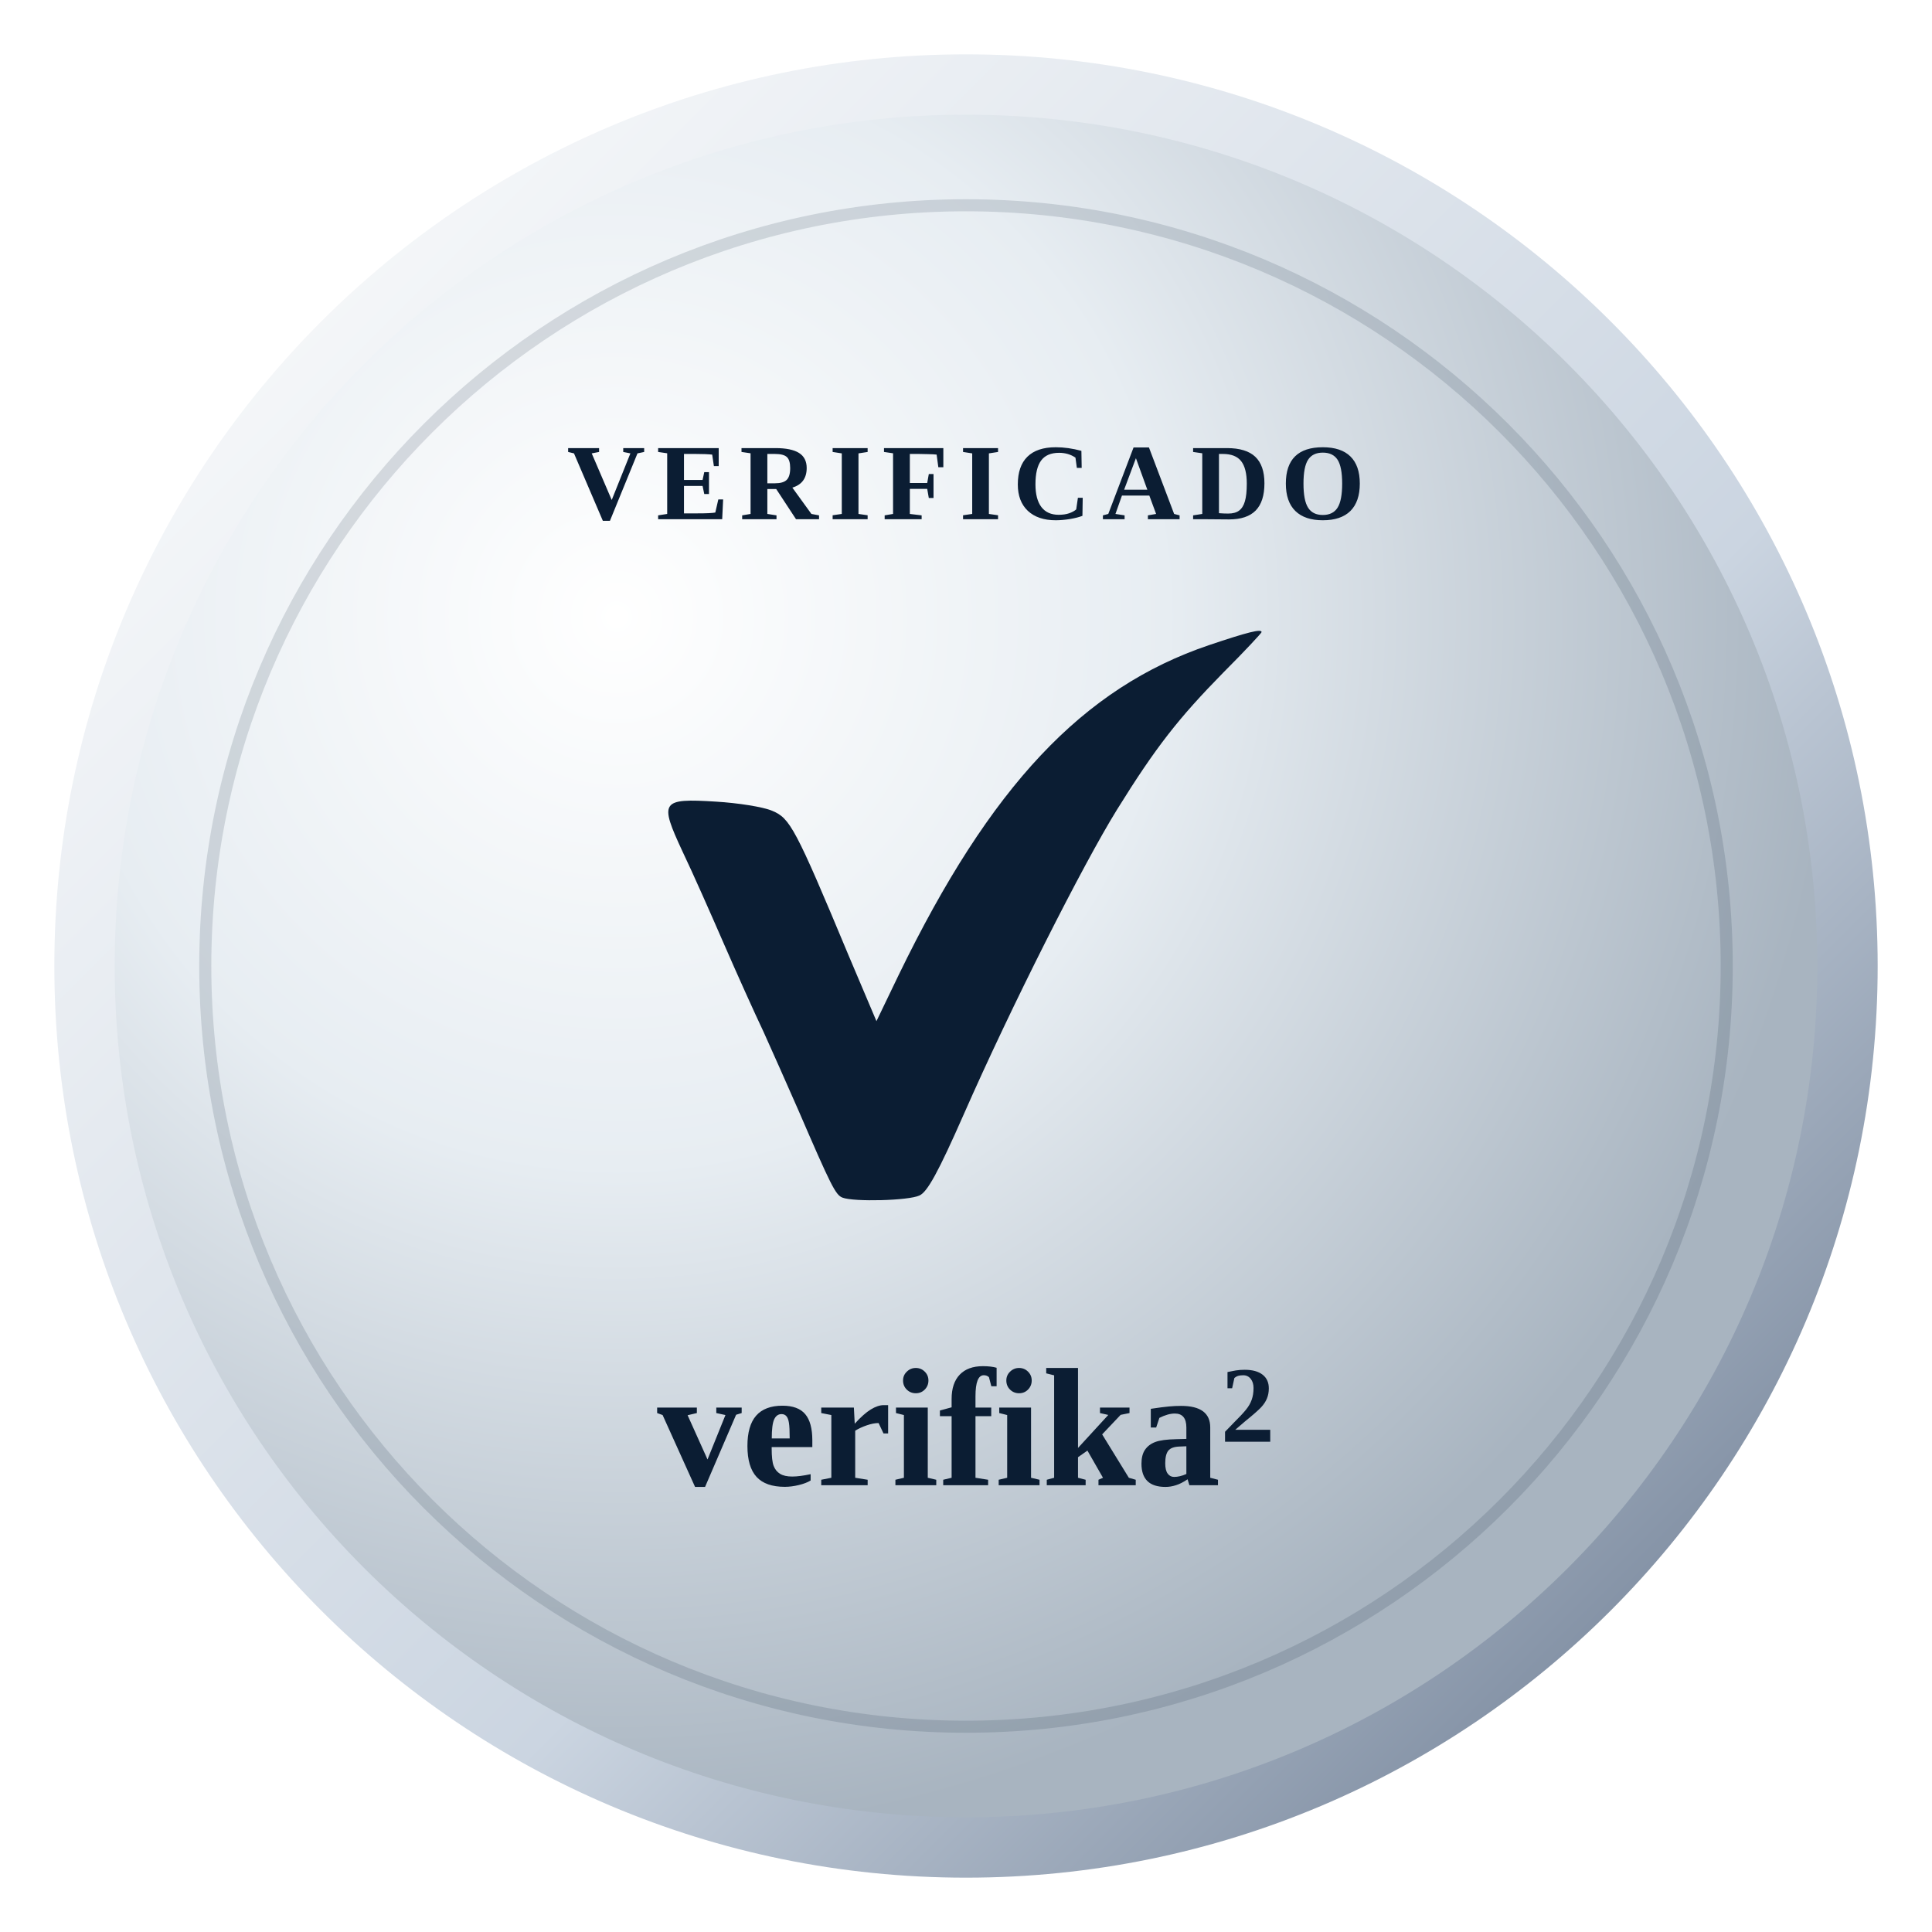
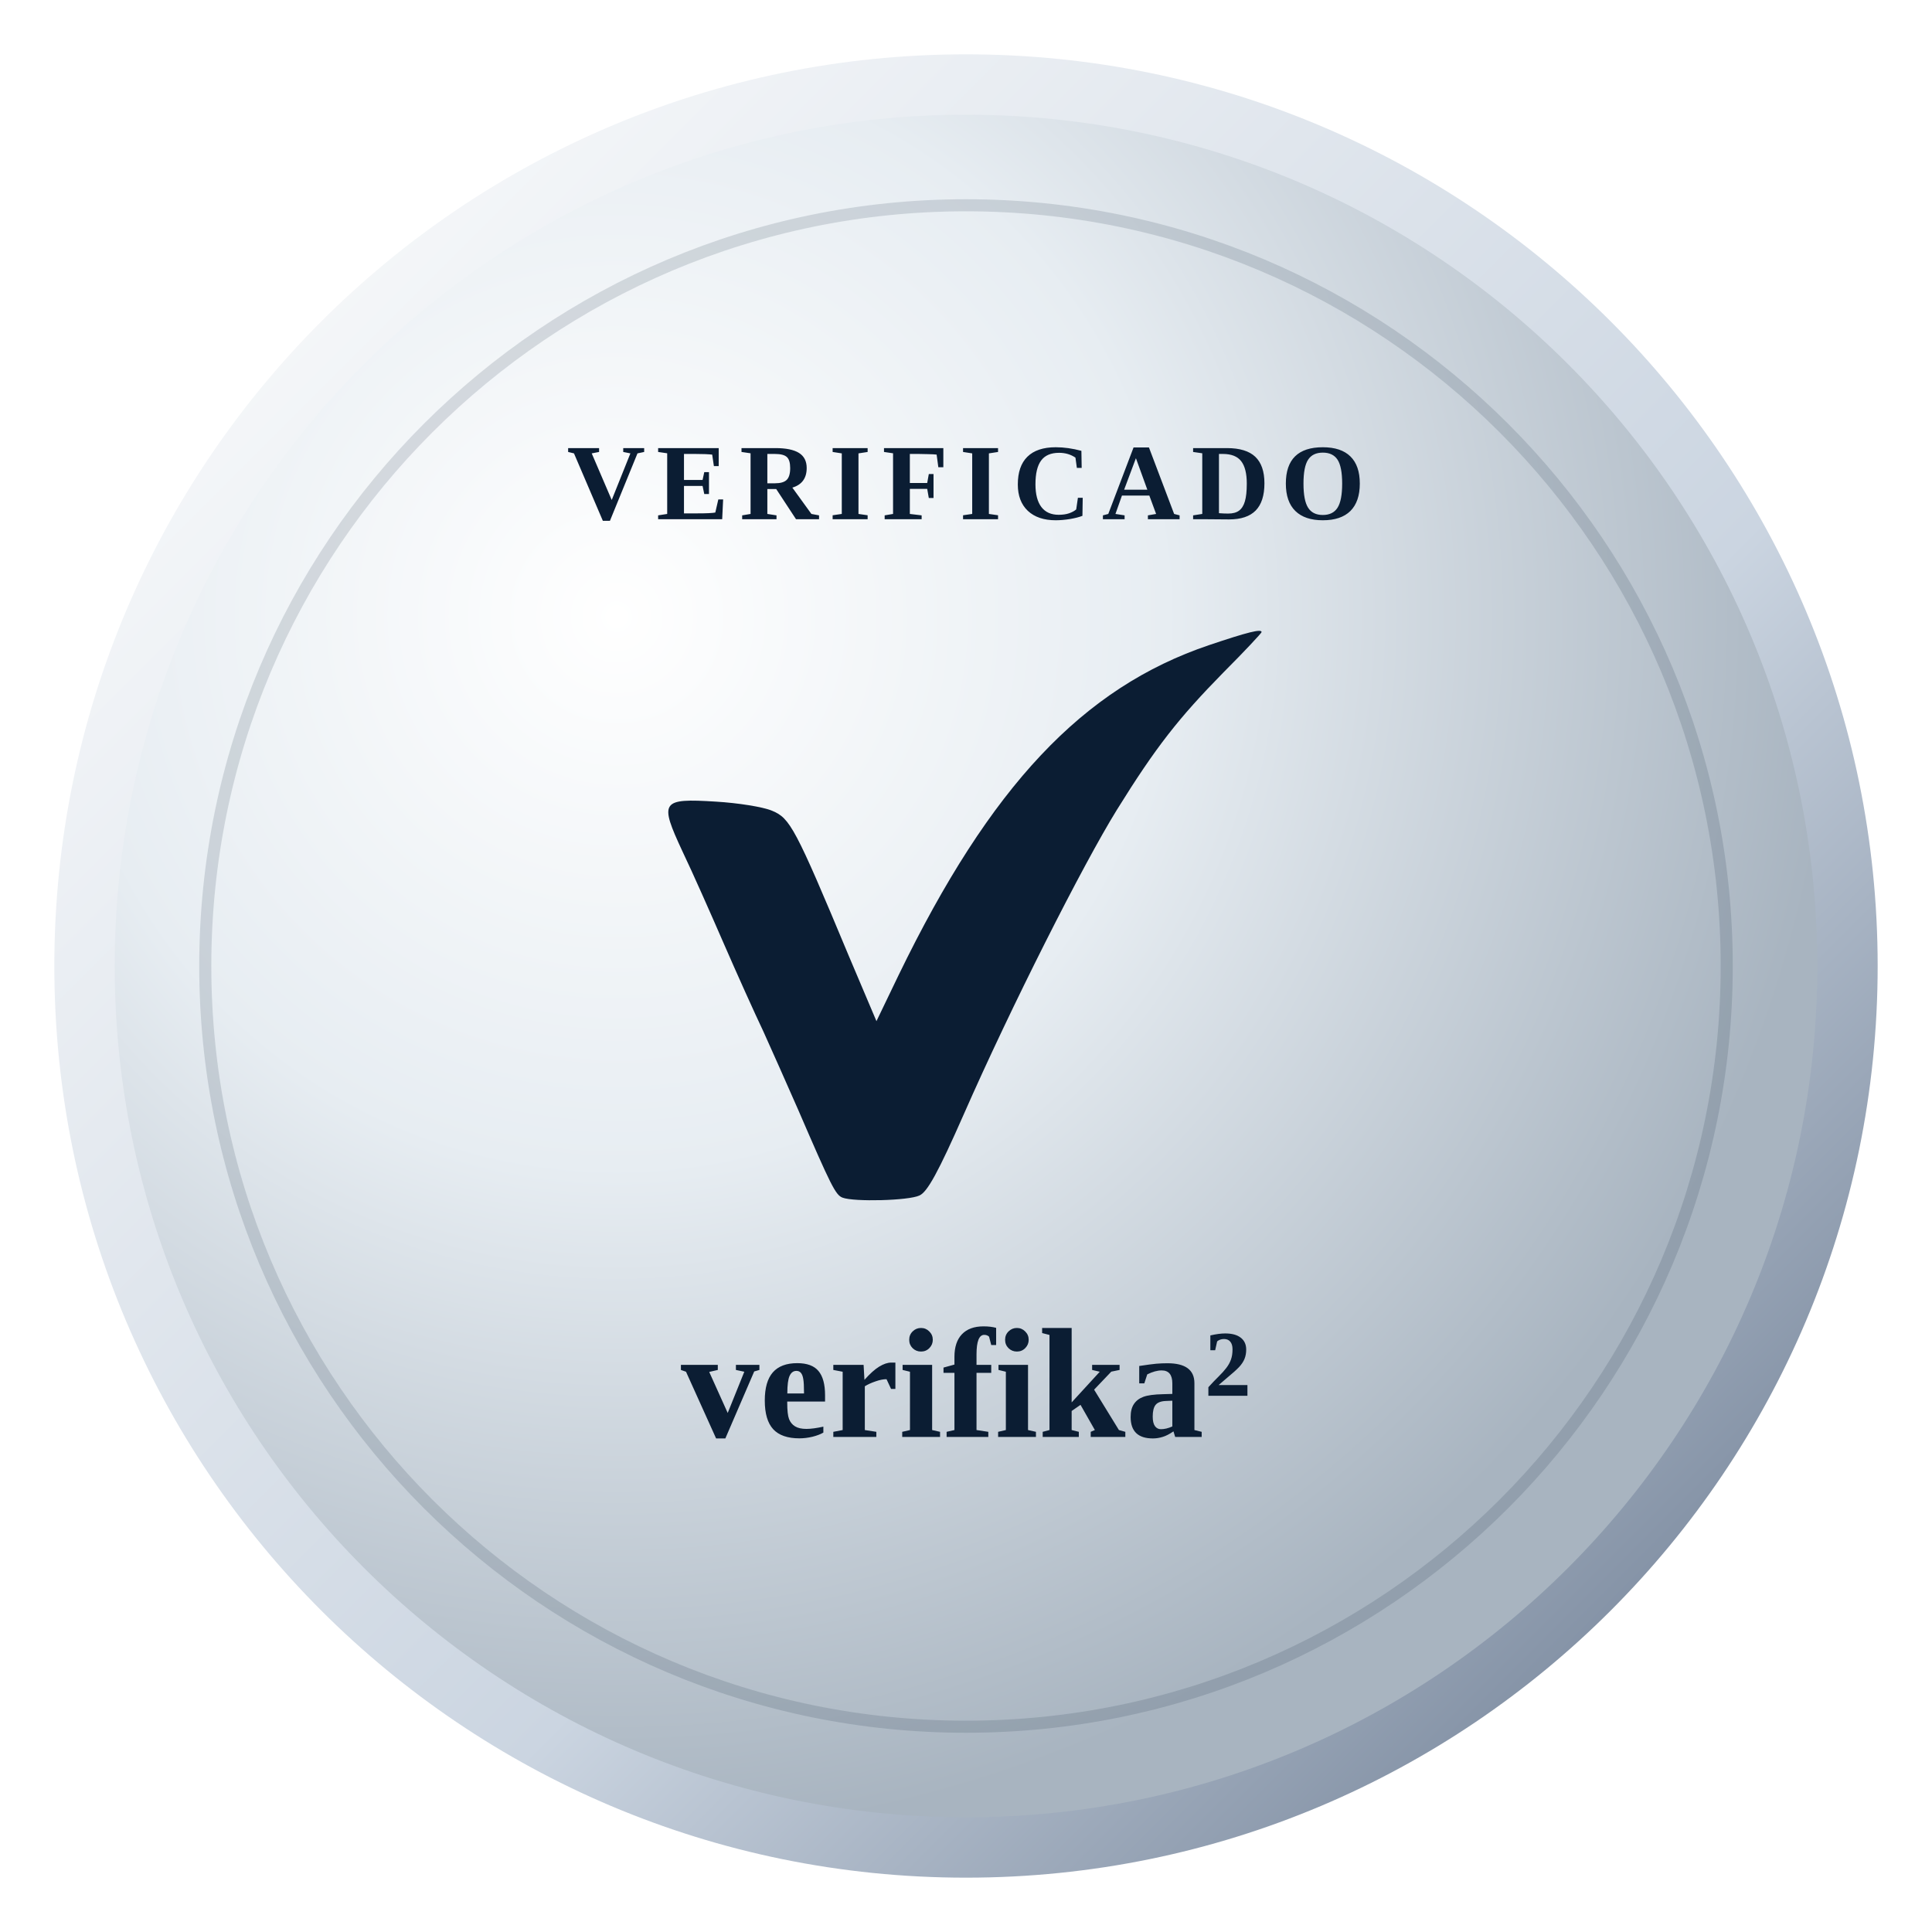
<svg xmlns="http://www.w3.org/2000/svg" viewBox="0 0 320 320" role="img" aria-label="Verificado por Verifika² (plata)">
  <defs>
    <radialGradient id="silverBg" cx="30%" cy="30%" r="70%">
      <stop offset="0" stop-color="#FFFFFF" />
      <stop offset="0.45" stop-color="#E7EDF2" />
      <stop offset="1" stop-color="#A8B4C0" />
    </radialGradient>
    <linearGradient id="silverStroke" x1="0" y1="0" x2="1" y2="1">
      <stop offset="0" stop-color="#FFFFFF" />
      <stop offset="0.6" stop-color="#CBD5E1" />
      <stop offset="1" stop-color="#64748B" />
    </linearGradient>
  </defs>
  <circle cx="160" cy="160" r="146" fill="url(#silverBg)" />
  <circle cx="160" cy="160" r="146" fill="none" stroke="url(#silverStroke)" stroke-width="10" />
  <circle cx="160" cy="160" r="126" fill="none" stroke="rgba(11,29,51,0.14)" stroke-width="2" />
  <g transform="translate(160 152) scale(0.72) translate(-75 -89)">
    <g transform="translate(0,162) scale(0.1,-0.1)" fill="#0B1D33" stroke="none">
      <path d="M1309 1357 c-290 -98 -503 -324 -714 -759 l-51 -106 -64 151 c-123 295 -135 316 -176 333 -21 9 -79 18 -129 21 -127 8 -131 1 -77 -115 23 -48 65 -143 95 -212 30 -69 71 -160 91 -202 19 -42 55 -123 80 -180 76 -176 86 -196 102 -202 26 -10 152 -7 177 5 18 8 43 53 102 187 109 248 274 574 352 700 90 145 142 211 245 316 49 49 88 91 88 93 0 8 -32 0 -121 -30z" />
    </g>
  </g>
  <text x="160" y="86" text-anchor="middle" font-family="Space Grotesk, Source Sans 3, sans-serif" font-size="18" font-weight="700" fill="#0B1D33" letter-spacing="1.8">
    VERIFICADO
  </text>
-   <text x="160" y="246" text-anchor="middle" font-family="Space Grotesk, Source Sans 3, sans-serif" font-size="28" font-weight="700" fill="#0B1D33">
-     verifika<tspan font-size="18" baseline-shift="super">2</tspan>
+   <text x="160" y="238" text-anchor="middle" font-family="Space Grotesk, Source Sans 3, sans-serif" font-size="26" font-weight="700" fill="#0B1D33">
+     verifika²
  </text>
</svg>
